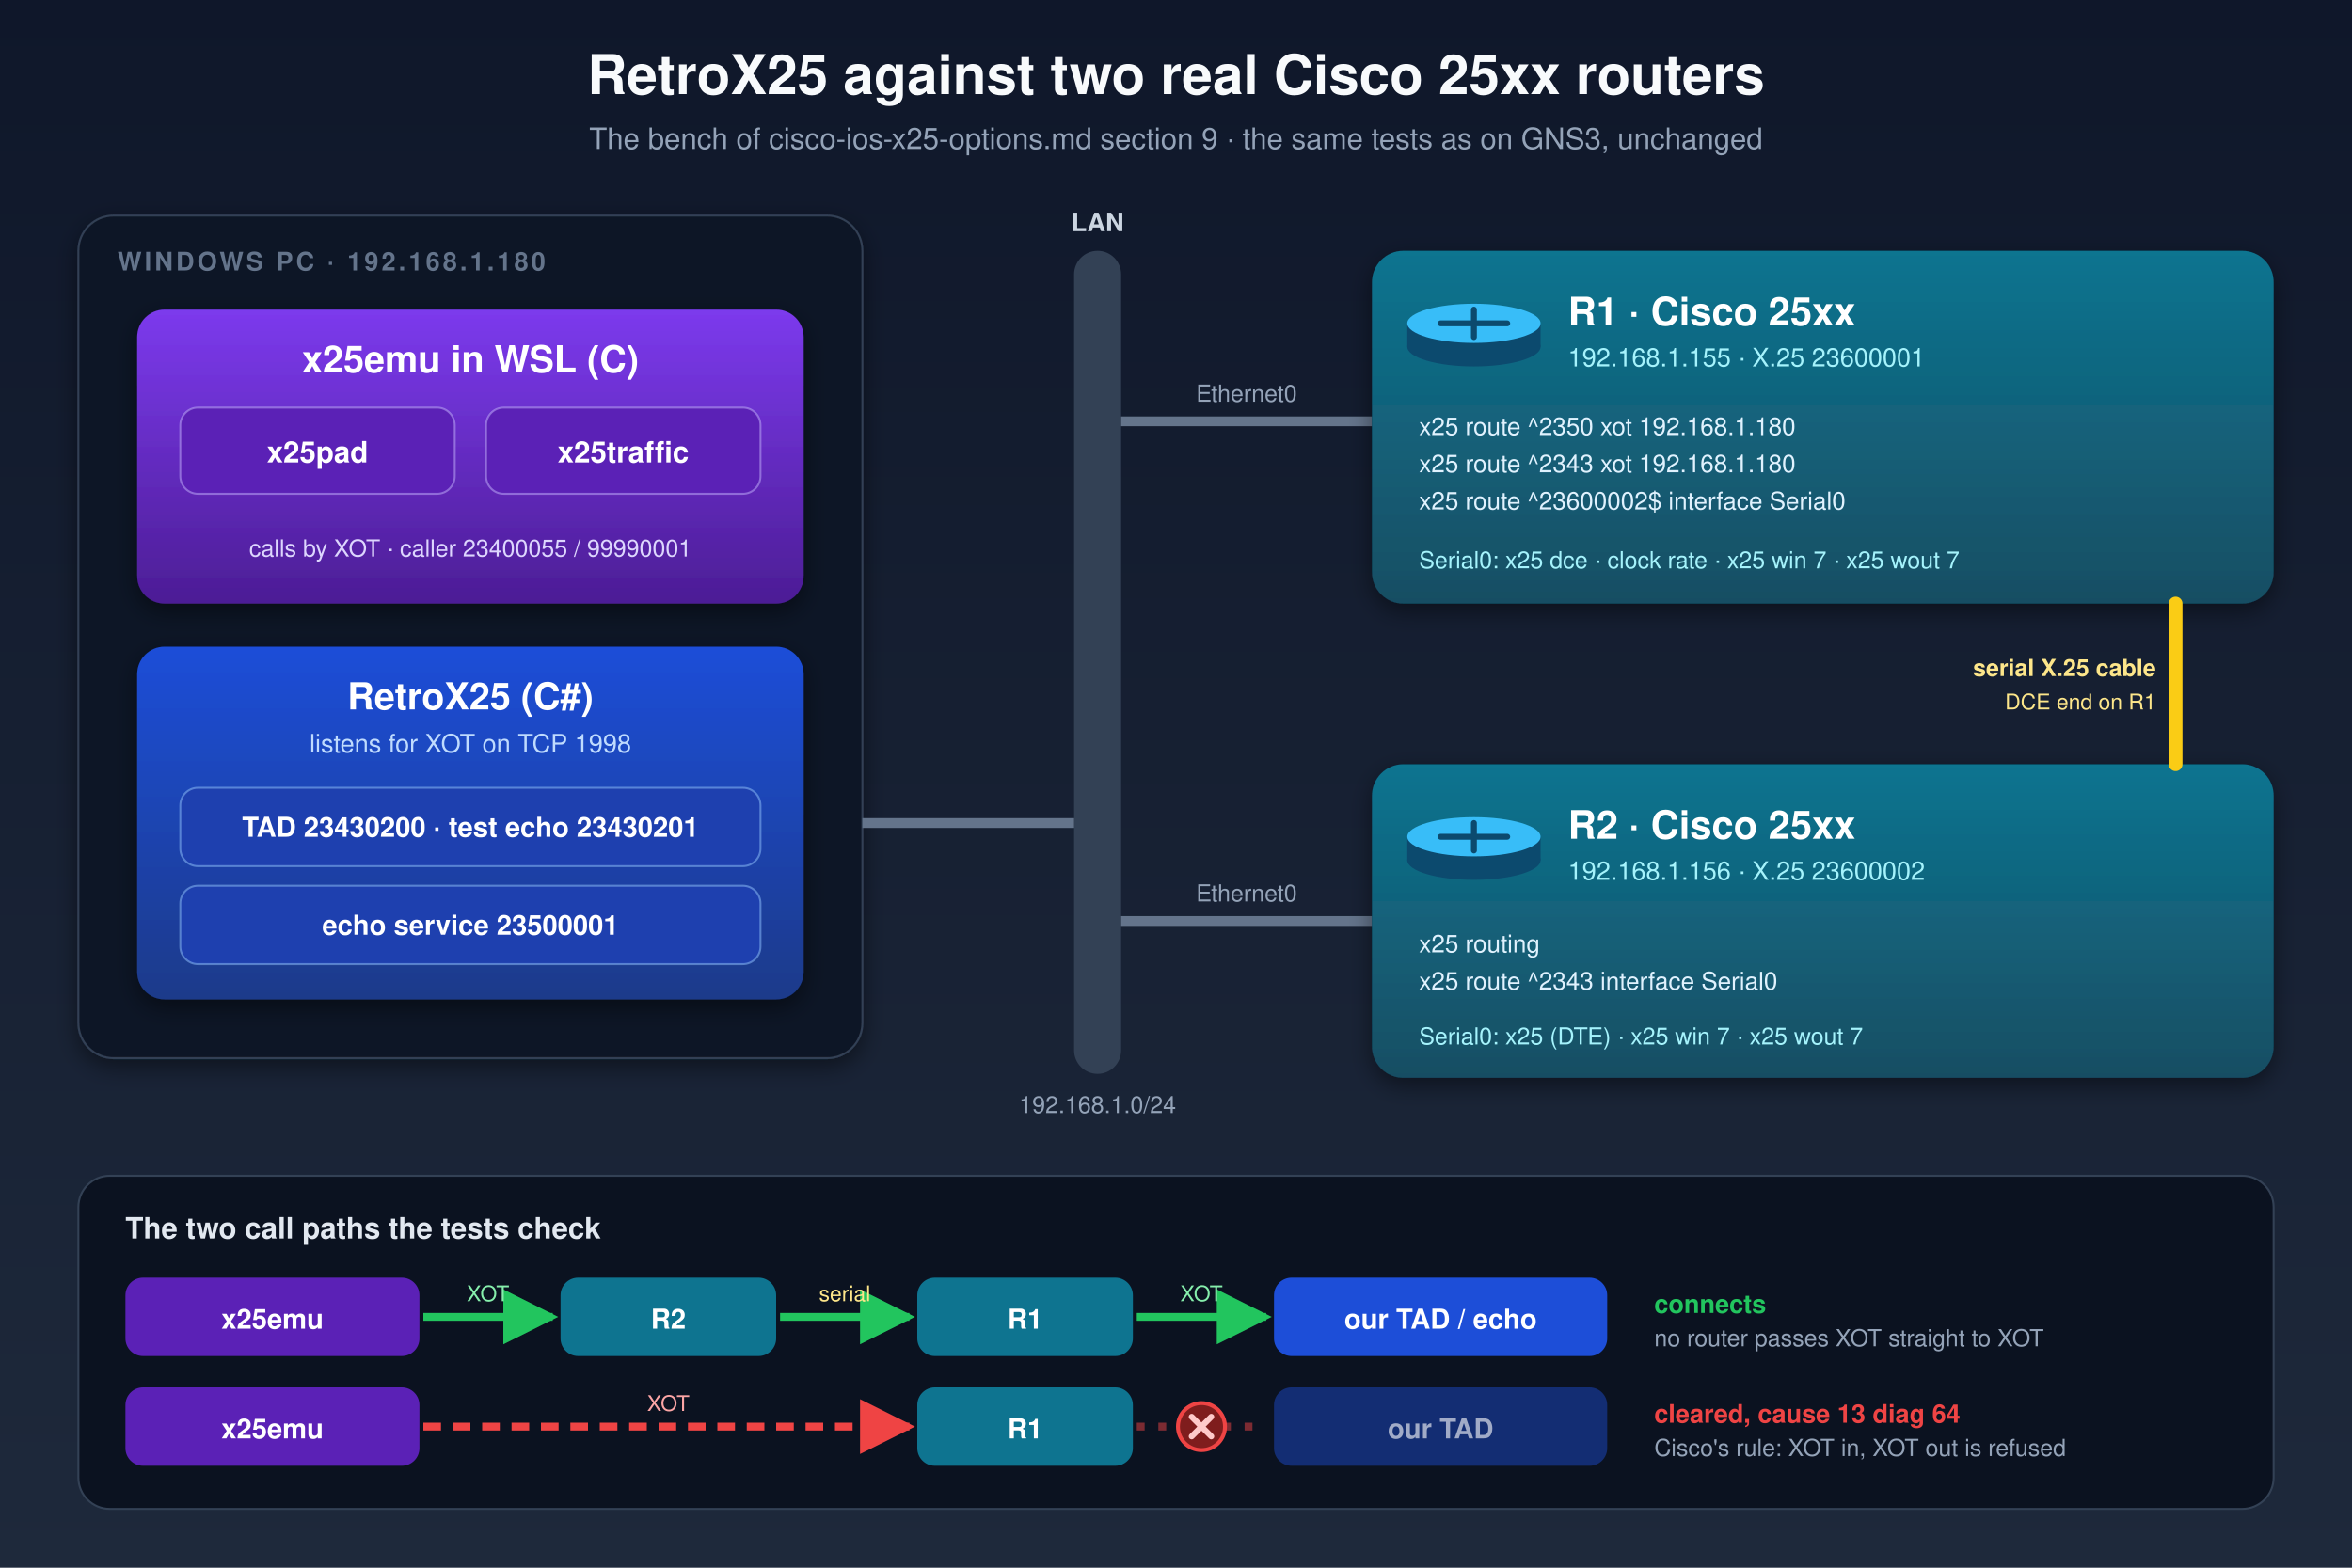
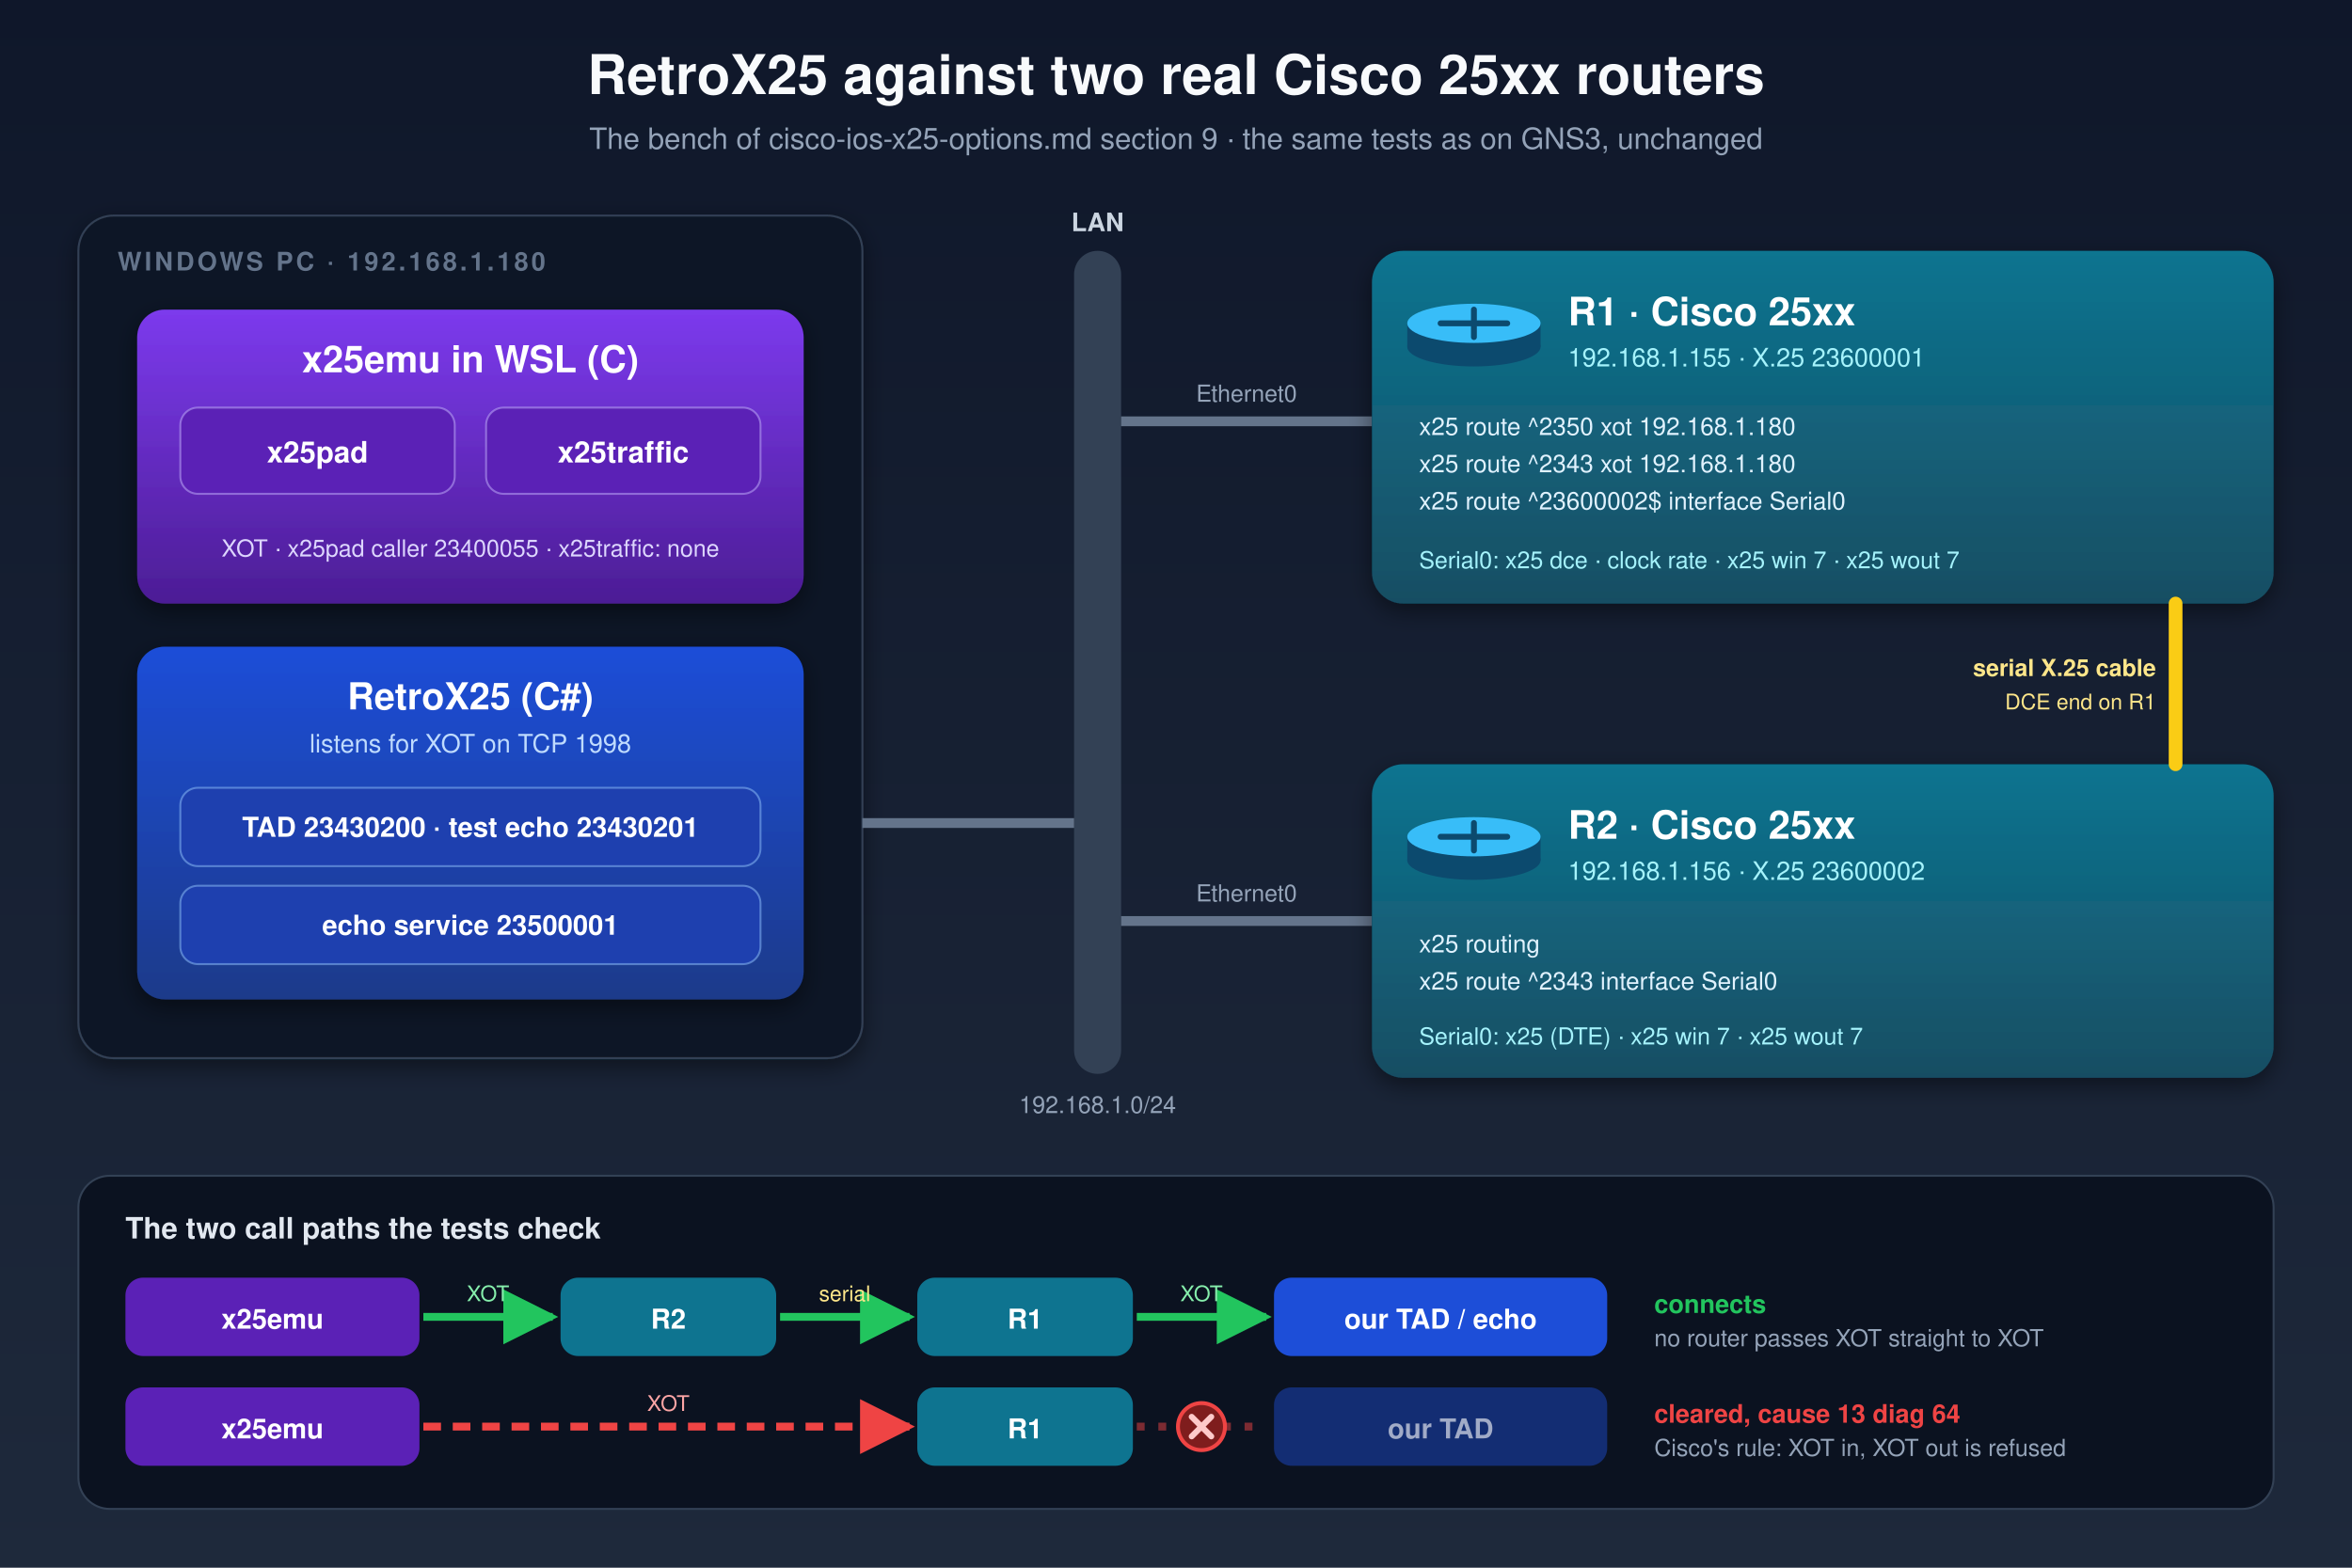
<svg xmlns="http://www.w3.org/2000/svg" viewBox="0 0 1200 800" font-family="Segoe UI, Helvetica, Arial, sans-serif">
  <defs>
    <linearGradient id="bg" x1="0" y1="0" x2="0" y2="1">
      <stop offset="0" stop-color="#0f172a" />
      <stop offset="1" stop-color="#1e293b" />
    </linearGradient>
    <linearGradient id="win" x1="0" y1="0" x2="0" y2="1">
      <stop offset="0" stop-color="#1d4ed8" />
      <stop offset="1" stop-color="#1e3a8a" />
    </linearGradient>
    <linearGradient id="wsl" x1="0" y1="0" x2="0" y2="1">
      <stop offset="0" stop-color="#7c3aed" />
      <stop offset="1" stop-color="#4c1d95" />
    </linearGradient>
    <linearGradient id="cisco" x1="0" y1="0" x2="0" y2="1">
      <stop offset="0" stop-color="#0e7490" />
      <stop offset="1" stop-color="#164e63" />
    </linearGradient>
    <filter id="shadow" x="-10%" y="-10%" width="120%" height="130%">
      <feDropShadow dx="0" dy="4" stdDeviation="6" flood-color="#000" flood-opacity="0.45" />
    </filter>
    <marker id="ok" viewBox="0 0 10 10" refX="9" refY="5" markerWidth="7" markerHeight="7" orient="auto">
      <path d="M0,0 L10,5 L0,10 z" fill="#22c55e" />
    </marker>
    <marker id="bad" viewBox="0 0 10 10" refX="9" refY="5" markerWidth="7" markerHeight="7" orient="auto">
      <path d="M0,0 L10,5 L0,10 z" fill="#ef4444" />
    </marker>
    <g id="router">
      <ellipse cx="0" cy="9" rx="34" ry="10" fill="#0c4a6e" />
      <rect x="-34" y="-3" width="68" height="12" fill="#0c4a6e" />
      <ellipse cx="0" cy="-3" rx="34" ry="10" fill="#38bdf8" />
      <path d="M-17,-3 h34 M0,-10 v14" stroke="#0c4a6e" stroke-width="3" stroke-linecap="round" />
    </g>
  </defs>
  <rect width="1200" height="800" fill="url(#bg)" />
  <text x="600" y="48" text-anchor="middle" font-size="28" font-weight="700" fill="#f8fafc">RetroX25 against two real Cisco 25xx routers</text>
  <text x="600" y="76" text-anchor="middle" font-size="15" fill="#94a3b8">The bench of cisco-ios-x25-options.md section 9 · the same tests as on GNS3, unchanged</text>
  <g filter="url(#shadow)">
    <rect x="40" y="110" width="400" height="430" rx="18" fill="#111827" stroke="#334155" />
  </g>
  <text x="60" y="138" font-size="13" font-weight="600" fill="#64748b" letter-spacing="1.5">WINDOWS PC · 192.168.1.180</text>
  <g filter="url(#shadow)">
    <rect x="70" y="158" width="340" height="150" rx="14" fill="url(#wsl)" />
  </g>
  <text x="240" y="190" text-anchor="middle" font-size="19" font-weight="700" fill="#fff">x25emu in WSL (C)</text>
  <rect x="92" y="208" width="140" height="44" rx="9" fill="#5b21b6" stroke="#c4b5fd" stroke-opacity="0.5" />
  <text x="162" y="236" text-anchor="middle" font-size="15" font-weight="600" fill="#fff">x25pad</text>
  <rect x="248" y="208" width="140" height="44" rx="9" fill="#5b21b6" stroke="#c4b5fd" stroke-opacity="0.5" />
  <text x="318" y="236" text-anchor="middle" font-size="15" font-weight="600" fill="#fff">x25traffic</text>
-   <text x="240" y="284" text-anchor="middle" font-size="12" fill="#ddd6fe">calls by XOT · caller 23400055 / 99990001</text>
+   <text x="240" y="284" text-anchor="middle" font-size="12" fill="#ddd6fe">XOT · x25pad caller 23400055 · x25traffic: none</text>
  <g filter="url(#shadow)">
    <rect x="70" y="330" width="340" height="180" rx="14" fill="url(#win)" />
  </g>
  <text x="240" y="362" text-anchor="middle" font-size="19" font-weight="700" fill="#fff">RetroX25 (C#)</text>
  <text x="240" y="384" text-anchor="middle" font-size="13" fill="#bfdbfe">listens for XOT on TCP 1998</text>
  <rect x="92" y="402" width="296" height="40" rx="9" fill="#1e40af" stroke="#93c5fd" stroke-opacity="0.5" />
  <text x="240" y="427" text-anchor="middle" font-size="14" font-weight="600" fill="#fff">TAD 23430200 · test echo 23430201</text>
  <rect x="92" y="452" width="296" height="40" rx="9" fill="#1e40af" stroke="#93c5fd" stroke-opacity="0.5" />
  <text x="240" y="477" text-anchor="middle" font-size="14" font-weight="600" fill="#fff">echo service 23500001</text>
  <rect x="548" y="128" width="24" height="420" rx="12" fill="#334155" />
  <text x="560" y="118" text-anchor="middle" font-size="13" font-weight="700" fill="#cbd5e1">LAN</text>
  <text x="560" y="568" text-anchor="middle" font-size="12" fill="#94a3b8">192.168.1.0/24</text>
  <path d="M440,420 H548" stroke="#64748b" stroke-width="5" />
  <path d="M572,215 H700" stroke="#64748b" stroke-width="5" />
  <path d="M572,470 H700" stroke="#64748b" stroke-width="5" />
  <text x="636" y="205" text-anchor="middle" font-size="12" fill="#94a3b8">Ethernet0</text>
  <text x="636" y="460" text-anchor="middle" font-size="12" fill="#94a3b8">Ethernet0</text>
  <g filter="url(#shadow)">
    <rect x="700" y="128" width="460" height="180" rx="16" fill="url(#cisco)" />
  </g>
  <use href="#router" x="752" y="168" />
  <text x="800" y="166" font-size="20" font-weight="700" fill="#fff">R1 · Cisco 25xx</text>
  <text x="800" y="187" font-size="13" fill="#a5f3fc">192.168.1.155 · X.25 23600001</text>
  <text x="724" y="222" font-size="12.5" fill="#e0f2fe">x25 route ^2350 xot 192.168.1.180</text>
  <text x="724" y="241" font-size="12.5" fill="#e0f2fe">x25 route ^2343 xot 192.168.1.180</text>
  <text x="724" y="260" font-size="12.5" fill="#e0f2fe">x25 route ^23600002$ interface Serial0</text>
  <text x="724" y="290" font-size="12" fill="#a5f3fc">Serial0: x25 dce · clock rate · x25 win 7 · x25 wout 7</text>
  <g filter="url(#shadow)">
    <rect x="700" y="390" width="460" height="160" rx="16" fill="url(#cisco)" />
  </g>
  <use href="#router" x="752" y="430" />
  <text x="800" y="428" font-size="20" font-weight="700" fill="#fff">R2 · Cisco 25xx</text>
  <text x="800" y="449" font-size="13" fill="#a5f3fc">192.168.1.156 · X.25 23600002</text>
  <text x="724" y="486" font-size="12.5" fill="#e0f2fe">x25 routing</text>
  <text x="724" y="505" font-size="12.5" fill="#e0f2fe">x25 route ^2343 interface Serial0</text>
  <text x="724" y="533" font-size="12" fill="#a5f3fc">Serial0: x25 (DTE) · x25 win 7 · x25 wout 7</text>
  <path d="M1110,308 V390" stroke="#facc15" stroke-width="7" stroke-linecap="round" />
  <text x="1100" y="345" text-anchor="end" font-size="12" font-weight="600" fill="#fde68a">serial X.25 cable</text>
  <text x="1100" y="362" text-anchor="end" font-size="11" fill="#fde68a">DCE end on R1</text>
  <g transform="translate(40,600)">
    <rect width="1120" height="170" rx="16" fill="#0b1220" stroke="#334155" />
    <text x="24" y="32" font-size="15" font-weight="700" fill="#e2e8f0">The two call paths the tests check</text>
    <g transform="translate(24,52)">
      <rect width="150" height="40" rx="9" fill="#5b21b6" />
      <text x="75" y="26" text-anchor="middle" font-size="14" font-weight="600" fill="#fff">x25emu</text>
      <path d="M152,20 H218" stroke="#22c55e" stroke-width="4" marker-end="url(#ok)" />
      <text x="185" y="12" text-anchor="middle" font-size="11" fill="#86efac">XOT</text>
      <rect x="222" width="110" height="40" rx="9" fill="#0e7490" />
      <text x="277" y="26" text-anchor="middle" font-size="14" font-weight="600" fill="#fff">R2</text>
      <path d="M334,20 H400" stroke="#22c55e" stroke-width="4" marker-end="url(#ok)" />
      <text x="367" y="12" text-anchor="middle" font-size="11" fill="#fde68a">serial</text>
      <rect x="404" width="110" height="40" rx="9" fill="#0e7490" />
      <text x="459" y="26" text-anchor="middle" font-size="14" font-weight="600" fill="#fff">R1</text>
      <path d="M516,20 H582" stroke="#22c55e" stroke-width="4" marker-end="url(#ok)" />
      <text x="549" y="12" text-anchor="middle" font-size="11" fill="#86efac">XOT</text>
      <rect x="586" width="170" height="40" rx="9" fill="#1d4ed8" />
      <text x="671" y="26" text-anchor="middle" font-size="14" font-weight="600" fill="#fff">our TAD / echo</text>
      <text x="780" y="18" font-size="13" font-weight="700" fill="#22c55e">connects</text>
      <text x="780" y="35" font-size="12" fill="#94a3b8">no router passes XOT straight to XOT</text>
    </g>
    <g transform="translate(24,108)">
      <rect width="150" height="40" rx="9" fill="#5b21b6" />
      <text x="75" y="26" text-anchor="middle" font-size="14" font-weight="600" fill="#fff">x25emu</text>
      <path d="M152,20 H400" stroke="#ef4444" stroke-width="4" stroke-dasharray="9 6" marker-end="url(#bad)" />
      <text x="277" y="12" text-anchor="middle" font-size="11" fill="#fca5a5">XOT</text>
      <rect x="404" width="110" height="40" rx="9" fill="#0e7490" />
      <text x="459" y="26" text-anchor="middle" font-size="14" font-weight="600" fill="#fff">R1</text>
      <path d="M516,20 H582" stroke="#ef4444" stroke-width="4" stroke-dasharray="4 7" stroke-opacity="0.5" />
      <g transform="translate(549,20)">
        <circle r="12" fill="#7f1d1d" stroke="#ef4444" stroke-width="2" />
        <path d="M-5,-5 L5,5 M5,-5 L-5,5" stroke="#fecaca" stroke-width="3" stroke-linecap="round" />
      </g>
      <rect x="586" width="170" height="40" rx="9" fill="#1d4ed8" opacity="0.45" />
      <text x="671" y="26" text-anchor="middle" font-size="14" font-weight="600" fill="#fff" opacity="0.6">our TAD</text>
      <text x="780" y="18" font-size="13" font-weight="700" fill="#ef4444">cleared, cause 13 diag 64</text>
      <text x="780" y="35" font-size="12" fill="#94a3b8">Cisco's rule: XOT in, XOT out is refused</text>
    </g>
  </g>
</svg>
